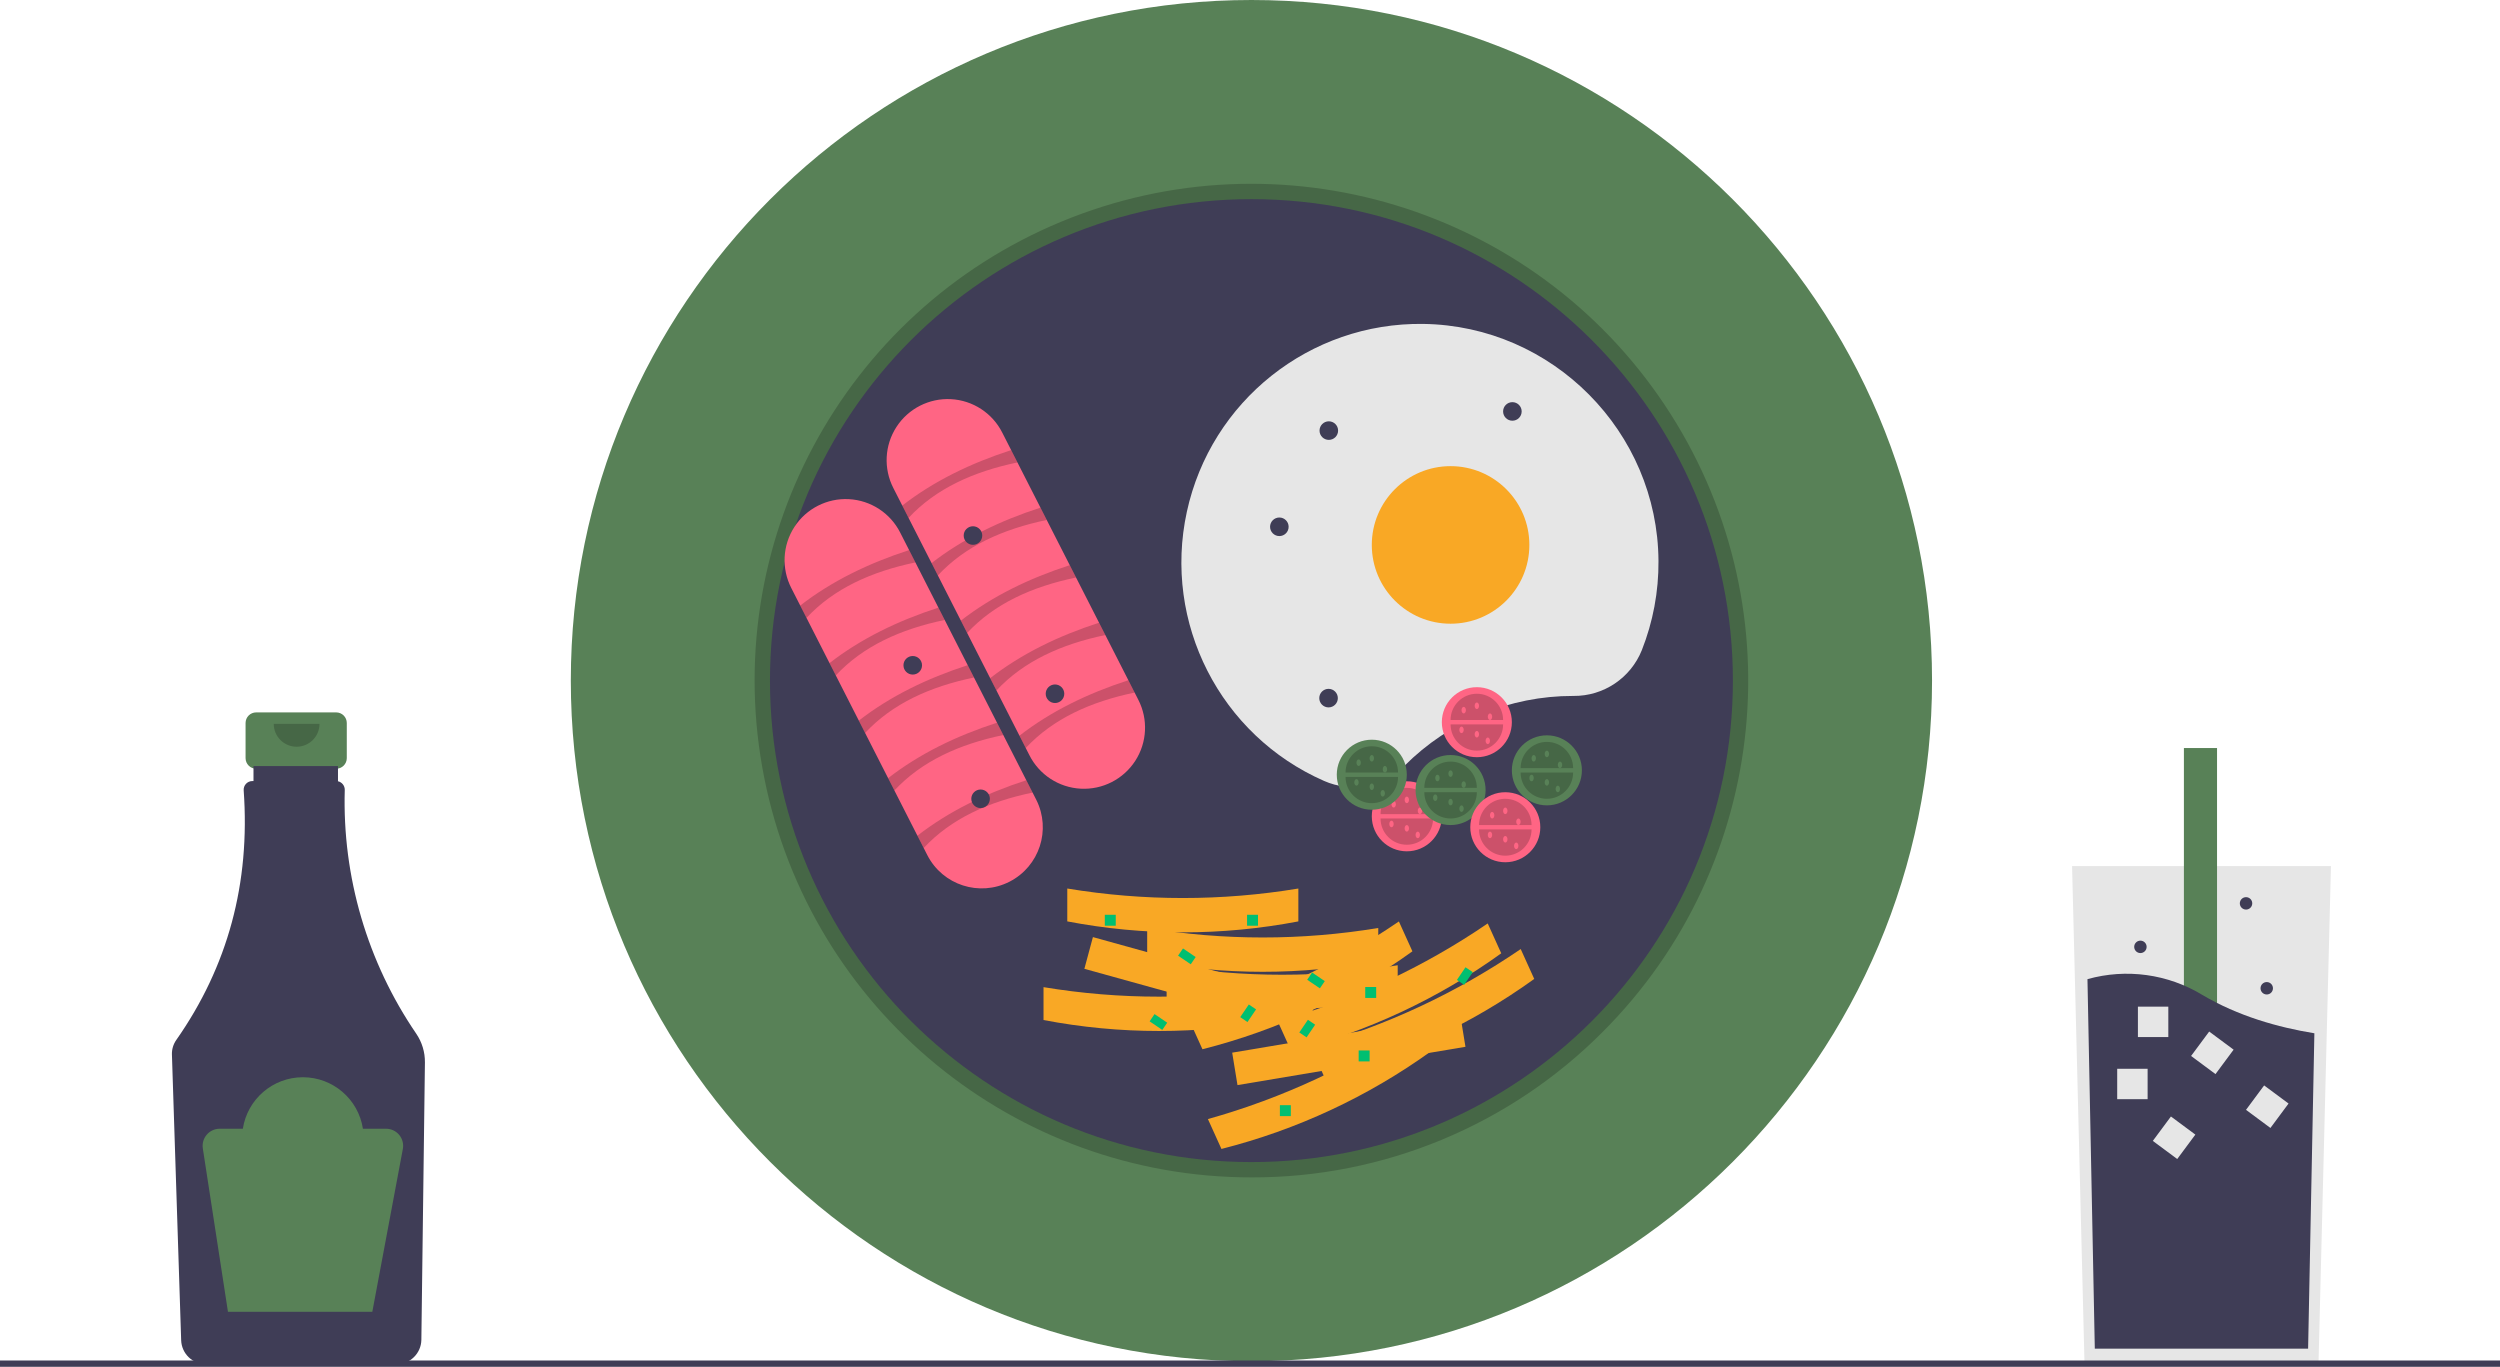
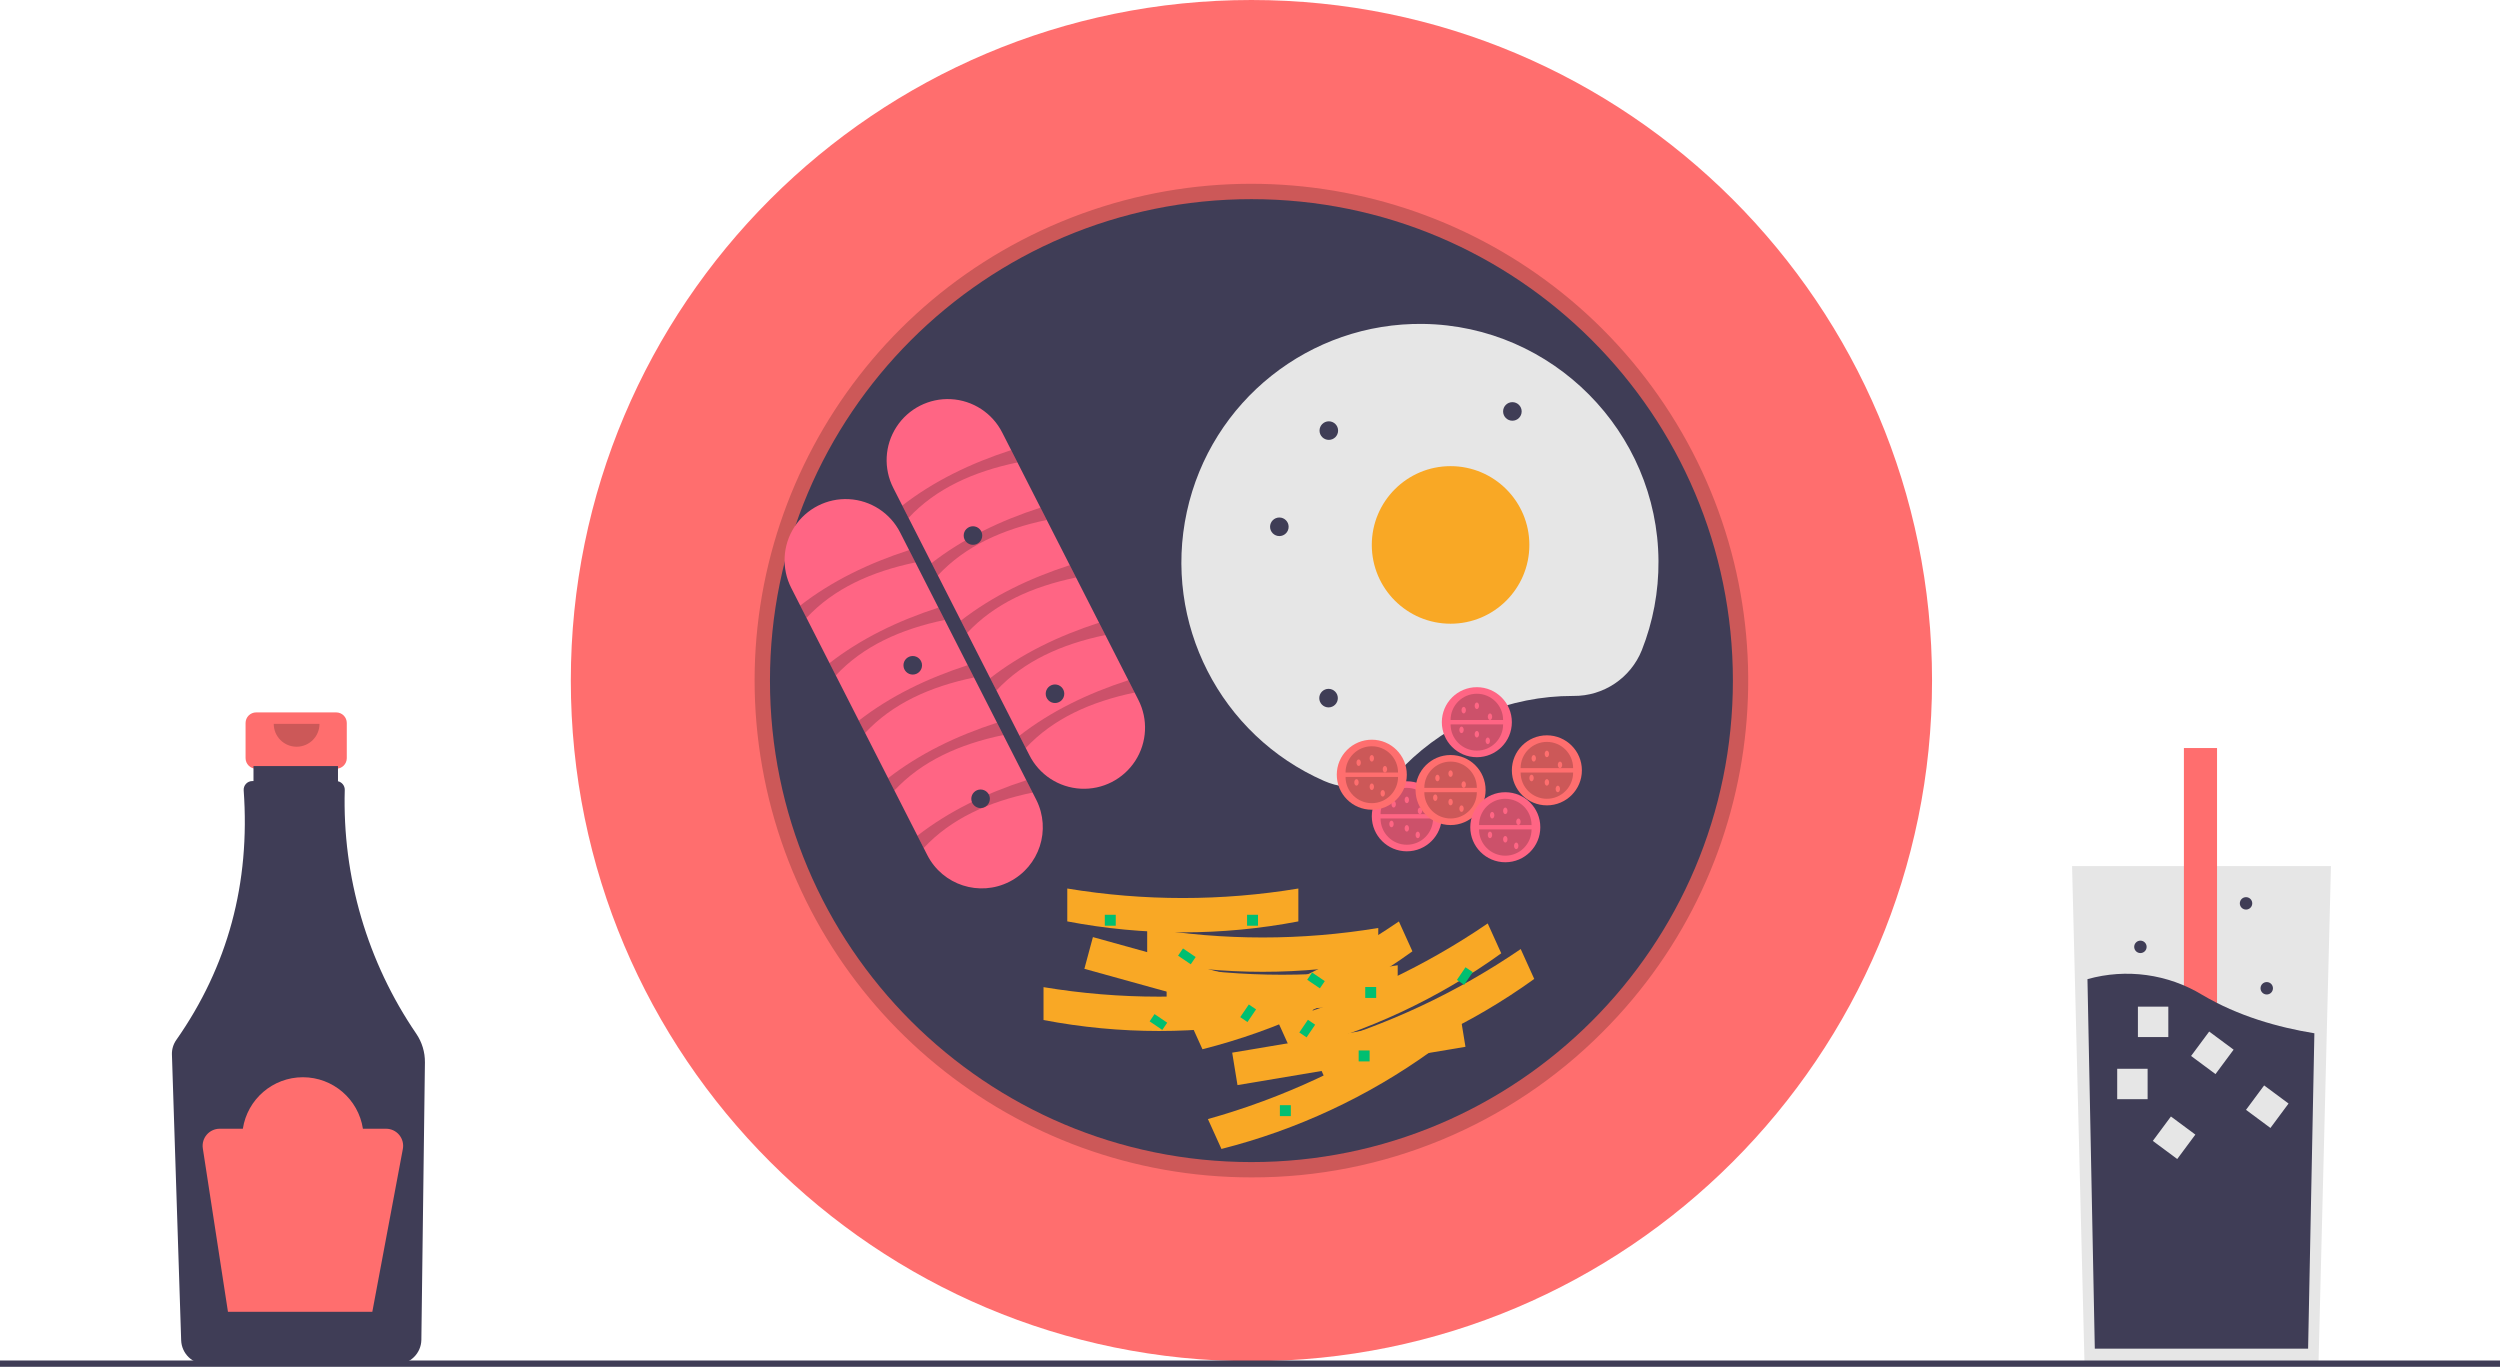
<svg xmlns="http://www.w3.org/2000/svg" width="888" height="485.489" viewBox="0 0 888 485.489" role="img" artist="Katerina Limpitsouni" source="https://undraw.co/">
-   <path d="M275.412,460.3H246.993a3.768,3.768,0,0,0-3.768,3.768v12.474a3.768,3.768,0,0,0,3.768,3.768h4.709V499h19V480.31h4.709a3.768,3.768,0,0,0,3.768-3.768V464.068A3.768,3.768,0,0,0,275.412,460.3Z" transform="translate(-156 -207.2555)" fill="#588157" />
+   <path d="M275.412,460.3H246.993a3.768,3.768,0,0,0-3.768,3.768v12.474a3.768,3.768,0,0,0,3.768,3.768h4.709V499h19V480.31h4.709a3.768,3.768,0,0,0,3.768-3.768V464.068A3.768,3.768,0,0,0,275.412,460.3Z" transform="translate(-156 -207.2555)" fill="#FF6E6E" />
  <path d="M303.877,574.461a146.105,146.105,0,0,1-25.418-86.624,3.081,3.081,0,0,0-2.405-3.075V479.372H246.039v5.315h-.414a3.08,3.08,0,0,0-3.067,3.308q3.547,49.442-23.954,88.677a8.487,8.487,0,0,0-1.536,5.144l3.282,101.518a8.788,8.788,0,0,0,8.713,8.482h67.887a8.791,8.791,0,0,0,8.718-8.632l1.265-98.566A17.789,17.789,0,0,0,303.877,574.461Z" transform="translate(-156 -207.2555)" fill="#3f3d56" />
  <path d="M269.488,464.365a8.129,8.129,0,0,1-16.258,0" transform="translate(-156 -207.2555)" opacity="0.2" />
-   <path d="M293.13,608.182h-8.221a21.576,21.576,0,0,0-42.649,0h-8.221a6.067,6.067,0,0,0-5.996,6.989l8.929,58.041h51.274l10.846-57.846A6.067,6.067,0,0,0,293.13,608.182Z" transform="translate(-156 -207.2555)" fill="#588157" />
+   <path d="M293.13,608.182h-8.221a21.576,21.576,0,0,0-42.649,0h-8.221a6.067,6.067,0,0,0-5.996,6.989l8.929,58.041h51.274l10.846-57.846A6.067,6.067,0,0,0,293.13,608.182Z" transform="translate(-156 -207.2555)" fill="#FF6E6E" />
  <polygon points="827.952 307.634 825.98 386.448 823.538 484.181 740.414 484.181 737.552 369.675 736 307.634 827.952 307.634" fill="#e6e6e6" />
-   <rect x="775.723" y="265.704" width="11.77" height="155.95" fill="#588157" />
+   <rect x="775.723" y="265.704" width="11.77" height="155.95" fill="#FF6E6E" />
  <path d="M978.067,574.275l-2.226,112.02H900.074l-2.608-131.244a51.634,51.634,0,0,1,40.827,5.615C950.952,568.154,965.173,572.184,978.067,574.275Z" transform="translate(-156 -207.2555)" fill="#3f3d56" />
  <rect x="752.031" y="379.63" width="10.8" height="10.8" fill="#e6e6e6" />
  <rect x="759.387" y="357.562" width="10.8" height="10.8" fill="#e6e6e6" />
  <rect x="936.424" y="575.816" width="10.8" height="10.8" transform="translate(375.5752 -653.9211) rotate(36.56259)" fill="#e6e6e6" />
  <rect x="955.937" y="594.951" width="10.8" height="10.8" transform="translate(390.8143 -661.7792) rotate(36.56259)" fill="#e6e6e6" />
  <rect x="922.834" y="605.986" width="10.8" height="10.8" transform="translate(390.873 -639.8885) rotate(36.56259)" fill="#e6e6e6" />
  <circle cx="805.148" cy="351.035" r="2.207" fill="#3f3d56" />
  <circle cx="760.275" cy="336.323" r="2.207" fill="#3f3d56" />
  <circle cx="797.792" cy="320.875" r="2.207" fill="#3f3d56" />
-   <circle cx="444.508" cy="241.754" r="241.754" fill="#588157" />
+   <circle cx="444.508" cy="241.754" r="241.754" fill="#FF6E6E" />
  <path d="M600.508,625.467a176.456,176.456,0,1,1,124.774-51.683A175.304,175.304,0,0,1,600.508,625.467Zm0-342.031c-91.298,0-165.574,74.276-165.574,165.574,0,91.298,74.276,165.574,165.574,165.574,91.298,0,165.574-74.277,165.574-165.574C766.082,357.711,691.806,283.435,600.508,283.435Z" transform="translate(-156 -207.2555)" opacity="0.2" />
  <circle cx="444.508" cy="241.754" r="171.016" fill="#3f3d56" />
  <path d="M473.327,380.627a21.704,21.704,0,1,1,38.681-19.698l48.316,94.878a21.704,21.704,0,1,1-38.681,19.698Z" transform="translate(-156 -207.2555)" fill="#ff6584" />
  <path d="M478.717,391.21l-2.23-4.379c11.129-8.647,24.198-15.007,38.681-19.698l2.23,4.379C501.722,374.776,488.386,380.817,478.717,391.21Z" transform="translate(-156 -207.2555)" opacity="0.2" />
  <path d="M489.123,411.645l-2.23-4.379c11.129-8.647,24.198-15.007,38.681-19.698l2.23,4.379C512.129,395.211,498.793,401.252,489.123,411.645Z" transform="translate(-156 -207.2555)" opacity="0.2" />
  <path d="M499.53,432.081l-2.23-4.379c11.129-8.647,24.198-15.007,38.681-19.698l2.23,4.379C522.535,415.647,509.199,421.688,499.53,432.081Z" transform="translate(-156 -207.2555)" opacity="0.2" />
  <path d="M509.936,452.516l-2.23-4.379c11.129-8.647,24.198-15.007,38.681-19.698l2.23,4.379C532.942,436.082,519.606,442.123,509.936,452.516Z" transform="translate(-156 -207.2555)" opacity="0.2" />
  <path d="M520.343,472.951l-2.23-4.379c11.129-8.647,24.198-15.007,38.681-19.698l2.23,4.379C543.349,456.517,530.013,462.558,520.343,472.951Z" transform="translate(-156 -207.2555)" opacity="0.2" />
  <path d="M437.079,416.146a21.704,21.704,0,1,1,38.681-19.698l48.316,94.878a21.704,21.704,0,0,1-38.681,19.698Z" transform="translate(-156 -207.2555)" fill="#ff6584" />
  <path d="M442.468,426.729l-2.23-4.379c11.129-8.647,24.198-15.007,38.681-19.698l2.23,4.379C465.474,410.295,452.138,416.336,442.468,426.729Z" transform="translate(-156 -207.2555)" opacity="0.2" />
  <path d="M452.875,447.164l-2.23-4.379c11.129-8.647,24.198-15.007,38.681-19.698l2.23,4.379C475.881,430.73,462.544,436.771,452.875,447.164Z" transform="translate(-156 -207.2555)" opacity="0.2" />
  <path d="M463.281,467.6l-2.23-4.379c11.129-8.647,24.198-15.007,38.681-19.698l2.23,4.379C486.287,451.166,472.951,457.207,463.281,467.6Z" transform="translate(-156 -207.2555)" opacity="0.2" />
  <path d="M473.688,488.035l-2.23-4.379c11.129-8.647,24.198-15.007,38.681-19.698l2.23,4.379C496.694,471.601,483.358,477.642,473.688,488.035Z" transform="translate(-156 -207.2555)" opacity="0.2" />
  <path d="M484.095,508.47l-2.23-4.379c11.129-8.647,24.198-15.007,38.681-19.698l2.23,4.379C507.1,492.036,493.764,498.077,484.095,508.47Z" transform="translate(-156 -207.2555)" opacity="0.2" />
  <path d="M714.778,454.451l.153 0a25.888,25.888,0,0,0,24.239-16.236,84.503,84.503,0,0,0,5.923-31.694c-.271-45.911-37.622-83.575-83.529-84.21a84.744,84.744,0,0,0-35.277,162.32,25.667,25.667,0,0,0,28.506-5.286A84.458,84.458,0,0,1,714.778,454.451Z" transform="translate(-156 -207.2555)" fill="#e6e6e6" />
  <circle cx="515.246" cy="193.559" r="27.984" fill="#f9a825" />
  <circle cx="454.426" cy="187.115" r="3.297" fill="#3f3d56" />
  <circle cx="345.598" cy="190.225" r="3.297" fill="#3f3d56" />
  <circle cx="471.996" cy="152.949" r="3.297" fill="#3f3d56" />
  <circle cx="471.902" cy="247.973" r="3.297" fill="#3f3d56" />
  <circle cx="537.199" cy="146.141" r="3.297" fill="#3f3d56" />
  <circle cx="324.207" cy="236.313" r="3.297" fill="#3f3d56" />
  <circle cx="348.305" cy="283.731" r="3.297" fill="#3f3d56" />
  <circle cx="499.7" cy="289.949" r="12.438" fill="#ff6584" />
  <path d="M665.028,497.982a9.328,9.328,0,0,1-18.656,0" transform="translate(-156 -207.2555)" opacity="0.2" />
  <path d="M646.371,496.428a9.328,9.328,0,0,1,18.656,0" transform="translate(-156 -207.2555)" opacity="0.2" />
  <ellipse cx="495.035" cy="285.674" rx="0.777" ry="1.166" fill="#ff6584" />
  <ellipse cx="499.7" cy="284.119" rx="0.777" ry="1.166" fill="#ff6584" />
  <ellipse cx="499.7" cy="294.225" rx="0.777" ry="1.166" fill="#ff6584" />
  <ellipse cx="504.364" cy="288.006" rx="0.777" ry="1.166" fill="#ff6584" />
  <ellipse cx="503.586" cy="296.557" rx="0.777" ry="1.166" fill="#ff6584" />
  <ellipse cx="494.258" cy="292.67" rx="0.777" ry="1.166" fill="#ff6584" />
  <circle cx="524.575" cy="256.524" r="12.438" fill="#ff6584" />
  <path d="M689.903,464.556a9.328,9.328,0,0,1-18.656,0" transform="translate(-156 -207.2555)" opacity="0.2" />
  <path d="M671.246,463.002a9.328,9.328,0,0,1,18.656,0" transform="translate(-156 -207.2555)" opacity="0.2" />
  <ellipse cx="519.91" cy="252.248" rx="0.777" ry="1.166" fill="#ff6584" />
  <ellipse cx="524.575" cy="250.693" rx="0.777" ry="1.166" fill="#ff6584" />
  <ellipse cx="524.575" cy="260.799" rx="0.777" ry="1.166" fill="#ff6584" />
  <ellipse cx="529.239" cy="254.58" rx="0.777" ry="1.166" fill="#ff6584" />
  <ellipse cx="528.461" cy="263.131" rx="0.777" ry="1.166" fill="#ff6584" />
  <ellipse cx="519.133" cy="259.244" rx="0.777" ry="1.166" fill="#ff6584" />
-   <circle cx="549.45" cy="273.625" r="12.438" fill="#588157" />
+   <circle cx="549.45" cy="273.625" r="12.438" fill="#FF6E6E" />
  <path d="M714.778,481.658a9.328,9.328,0,0,1-18.656,0" transform="translate(-156 -207.2555)" opacity="0.2" />
  <path d="M696.121,480.103a9.328,9.328,0,0,1,18.656,0" transform="translate(-156 -207.2555)" opacity="0.2" />
-   <ellipse cx="544.785" cy="269.35" rx="0.777" ry="1.166" fill="#588157" />
-   <ellipse cx="549.45" cy="267.795" rx="0.777" ry="1.166" fill="#588157" />
-   <ellipse cx="549.45" cy="277.901" rx="0.777" ry="1.166" fill="#588157" />
-   <ellipse cx="554.114" cy="271.682" rx="0.777" ry="1.166" fill="#588157" />
-   <ellipse cx="553.336" cy="280.233" rx="0.777" ry="1.166" fill="#588157" />
-   <ellipse cx="544.008" cy="276.346" rx="0.777" ry="1.166" fill="#588157" />
-   <circle cx="487.262" cy="275.18" r="12.438" fill="#588157" />
+   <ellipse cx="544.785" cy="269.35" rx="0.777" ry="1.166" fill="#FF6E6E" />
+   <ellipse cx="549.45" cy="267.795" rx="0.777" ry="1.166" fill="#FF6E6E" />
+   <ellipse cx="549.45" cy="277.901" rx="0.777" ry="1.166" fill="#FF6E6E" />
+   <ellipse cx="554.114" cy="271.682" rx="0.777" ry="1.166" fill="#FF6E6E" />
+   <ellipse cx="553.336" cy="280.233" rx="0.777" ry="1.166" fill="#FF6E6E" />
+   <ellipse cx="544.008" cy="276.346" rx="0.777" ry="1.166" fill="#FF6E6E" />
+   <circle cx="487.262" cy="275.18" r="12.438" fill="#FF6E6E" />
  <path d="M652.59,483.213a9.328,9.328,0,0,1-18.656,0" transform="translate(-156 -207.2555)" opacity="0.2" />
  <path d="M633.934,481.658a9.328,9.328,0,0,1,18.656,0" transform="translate(-156 -207.2555)" opacity="0.2" />
-   <ellipse cx="482.598" cy="270.904" rx="0.777" ry="1.166" fill="#588157" />
-   <ellipse cx="487.262" cy="269.35" rx="0.777" ry="1.166" fill="#588157" />
-   <ellipse cx="487.262" cy="279.455" rx="0.777" ry="1.166" fill="#588157" />
-   <ellipse cx="491.926" cy="273.236" rx="0.777" ry="1.166" fill="#588157" />
-   <ellipse cx="491.149" cy="281.787" rx="0.777" ry="1.166" fill="#588157" />
-   <ellipse cx="481.821" cy="277.901" rx="0.777" ry="1.166" fill="#588157" />
-   <circle cx="515.246" cy="280.621" r="12.438" fill="#588157" />
+   <ellipse cx="482.598" cy="270.904" rx="0.777" ry="1.166" fill="#FF6E6E" />
+   <ellipse cx="487.262" cy="269.35" rx="0.777" ry="1.166" fill="#FF6E6E" />
+   <ellipse cx="487.262" cy="279.455" rx="0.777" ry="1.166" fill="#FF6E6E" />
+   <ellipse cx="491.926" cy="273.236" rx="0.777" ry="1.166" fill="#FF6E6E" />
+   <ellipse cx="491.149" cy="281.787" rx="0.777" ry="1.166" fill="#FF6E6E" />
+   <ellipse cx="481.821" cy="277.901" rx="0.777" ry="1.166" fill="#FF6E6E" />
+   <circle cx="515.246" cy="280.621" r="12.438" fill="#FF6E6E" />
  <path d="M680.575,488.654a9.328,9.328,0,1,1-18.656,0" transform="translate(-156 -207.2555)" opacity="0.2" />
  <path d="M661.918,487.099a9.328,9.328,0,1,1,18.656,0" transform="translate(-156 -207.2555)" opacity="0.2" />
-   <ellipse cx="510.582" cy="276.346" rx="0.777" ry="1.166" fill="#588157" />
-   <ellipse cx="515.246" cy="274.791" rx="0.777" ry="1.166" fill="#588157" />
-   <ellipse cx="515.246" cy="284.897" rx="0.777" ry="1.166" fill="#588157" />
-   <ellipse cx="519.91" cy="278.678" rx="0.777" ry="1.166" fill="#588157" />
-   <ellipse cx="519.133" cy="287.229" rx="0.777" ry="1.166" fill="#588157" />
-   <ellipse cx="509.805" cy="283.342" rx="0.777" ry="1.166" fill="#588157" />
+   <ellipse cx="510.582" cy="276.346" rx="0.777" ry="1.166" fill="#FF6E6E" />
+   <ellipse cx="515.246" cy="274.791" rx="0.777" ry="1.166" fill="#FF6E6E" />
+   <ellipse cx="515.246" cy="284.897" rx="0.777" ry="1.166" fill="#FF6E6E" />
+   <ellipse cx="519.91" cy="278.678" rx="0.777" ry="1.166" fill="#FF6E6E" />
+   <ellipse cx="519.133" cy="287.229" rx="0.777" ry="1.166" fill="#FF6E6E" />
+   <ellipse cx="509.805" cy="283.342" rx="0.777" ry="1.166" fill="#FF6E6E" />
  <circle cx="534.68" cy="293.836" r="12.438" fill="#ff6584" />
  <path d="M700.008,501.869a9.328,9.328,0,1,1-18.656,0" transform="translate(-156 -207.2555)" opacity="0.2" />
  <path d="M681.352,500.314a9.328,9.328,0,1,1,18.656,0" transform="translate(-156 -207.2555)" opacity="0.2" />
  <ellipse cx="530.016" cy="289.561" rx="0.777" ry="1.166" fill="#ff6584" />
  <ellipse cx="534.68" cy="288.006" rx="0.777" ry="1.166" fill="#ff6584" />
  <ellipse cx="534.68" cy="298.111" rx="0.777" ry="1.166" fill="#ff6584" />
  <ellipse cx="539.344" cy="291.893" rx="0.777" ry="1.166" fill="#ff6584" />
  <ellipse cx="538.567" cy="300.443" rx="0.777" ry="1.166" fill="#ff6584" />
  <ellipse cx="529.239" cy="296.557" rx="0.777" ry="1.166" fill="#ff6584" />
  <circle cx="374.734" cy="246.418" r="3.297" fill="#3f3d56" />
  <polygon points="464.345 366.08 385.17 344.123 388.203 332.857 467.378 354.815 464.345 366.08" fill="#f9a825" />
  <path d="M608.738,569.57a218.268,218.268,0,0,1-82.078,0V557.892a250.991,250.991,0,0,0,82.078,0Z" transform="translate(-156 -207.2555)" fill="#f9a825" />
  <path d="M617.176,534.536a218.268,218.268,0,0,1-82.078,0V522.857a250.992,250.992,0,0,0,82.078,0Z" transform="translate(-156 -207.2555)" fill="#f9a825" />
  <path d="M645.558,548.549a218.268,218.268,0,0,1-82.078,0v-11.678a250.992,250.992,0,0,0,82.078,0Z" transform="translate(-156 -207.2555)" fill="#f9a825" />
  <path d="M652.462,561.785a218.268,218.268,0,0,1-82.078,0v-11.678a250.992,250.992,0,0,0,82.078,0Z" transform="translate(-156 -207.2555)" fill="#f9a825" />
  <polygon points="520.531 371.824 439.554 385.426 437.676 373.904 518.652 360.302 520.531 371.824" fill="#f9a825" />
  <path d="M664.435,580.577a219.97,219.97,0,0,1-74.58,34.784l-4.804-10.612a252.954,252.954,0,0,0,74.58-34.784Z" transform="translate(-156 -207.2555)" fill="#f9a825" />
  <path d="M657.689,545.166a219.97,219.97,0,0,1-74.58,34.784l-4.804-10.612a252.954,252.954,0,0,0,74.58-34.784Z" transform="translate(-156 -207.2555)" fill="#f9a825" />
  <path d="M689.243,545.872a219.97,219.97,0,0,1-74.58,34.784l-4.804-10.612a252.955,252.955,0,0,0,74.58-34.784Z" transform="translate(-156 -207.2555)" fill="#f9a825" />
  <path d="M700.962,554.972a219.97,219.97,0,0,1-74.58,34.784L621.577,579.145a252.954,252.954,0,0,0,74.58-34.784Z" transform="translate(-156 -207.2555)" fill="#f9a825" />
  <rect x="442.953" y="324.93" width="3.887" height="3.887" fill="#00bf71" />
  <rect x="454.614" y="392.559" width="3.887" height="3.887" fill="#00bf71" />
  <rect x="392.426" y="324.93" width="3.887" height="3.887" fill="#00bf71" />
  <rect x="482.598" y="373.125" width="3.887" height="3.887" fill="#00bf71" />
  <rect x="484.93" y="350.582" width="3.887" height="3.887" fill="#00bf71" />
  <rect x="574.856" y="545.4" width="5.441" height="3.109" transform="translate(250.708 -437.1907) rotate(34.15572)" fill="#00bf71" />
  <rect x="620.719" y="553.951" width="5.441" height="3.109" transform="translate(263.4195 -461.4654) rotate(34.15572)" fill="#00bf71" />
  <rect x="564.75" y="568.721" width="5.441" height="3.109" transform="translate(262.058 -427.4946) rotate(34.15572)" fill="#00bf71" />
  <rect x="596.621" y="565.611" width="5.441" height="3.109" transform="translate(1249.177 182.3778) rotate(124.1557)" fill="#00bf71" />
  <rect x="617.61" y="571.053" width="5.441" height="3.109" transform="translate(1286.452 173.5061) rotate(124.1557)" fill="#00bf71" />
  <rect x="673.578" y="552.396" width="5.441" height="3.109" transform="matrix(-0.56144, 0.82751, -0.82751, -0.56144, 1358.406, 98.06043)" fill="#00bf71" />
  <rect y="483.248" width="888" height="2.241" fill="#3f3d56" />
</svg>
